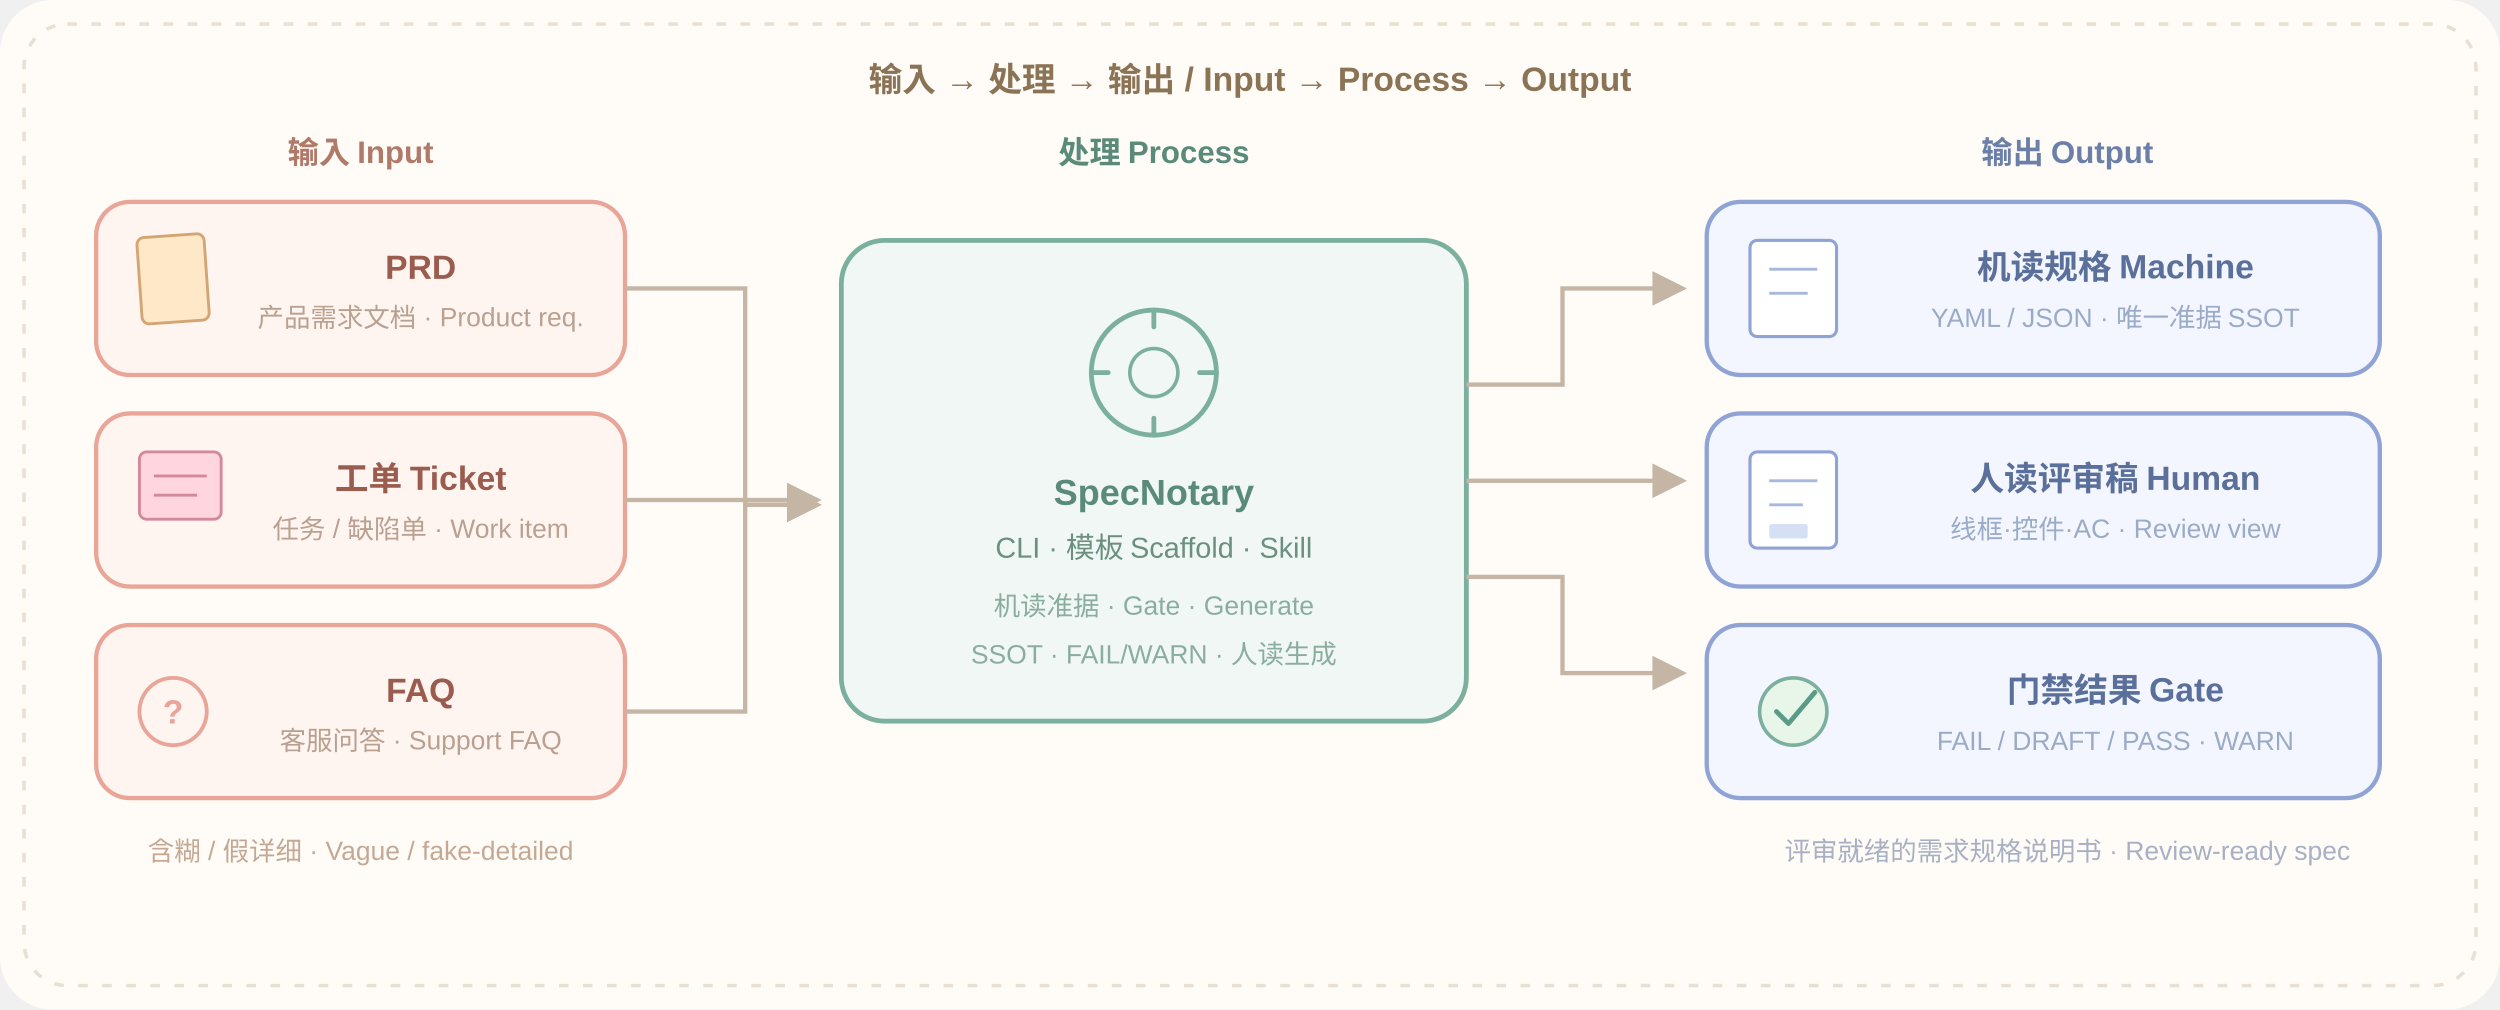
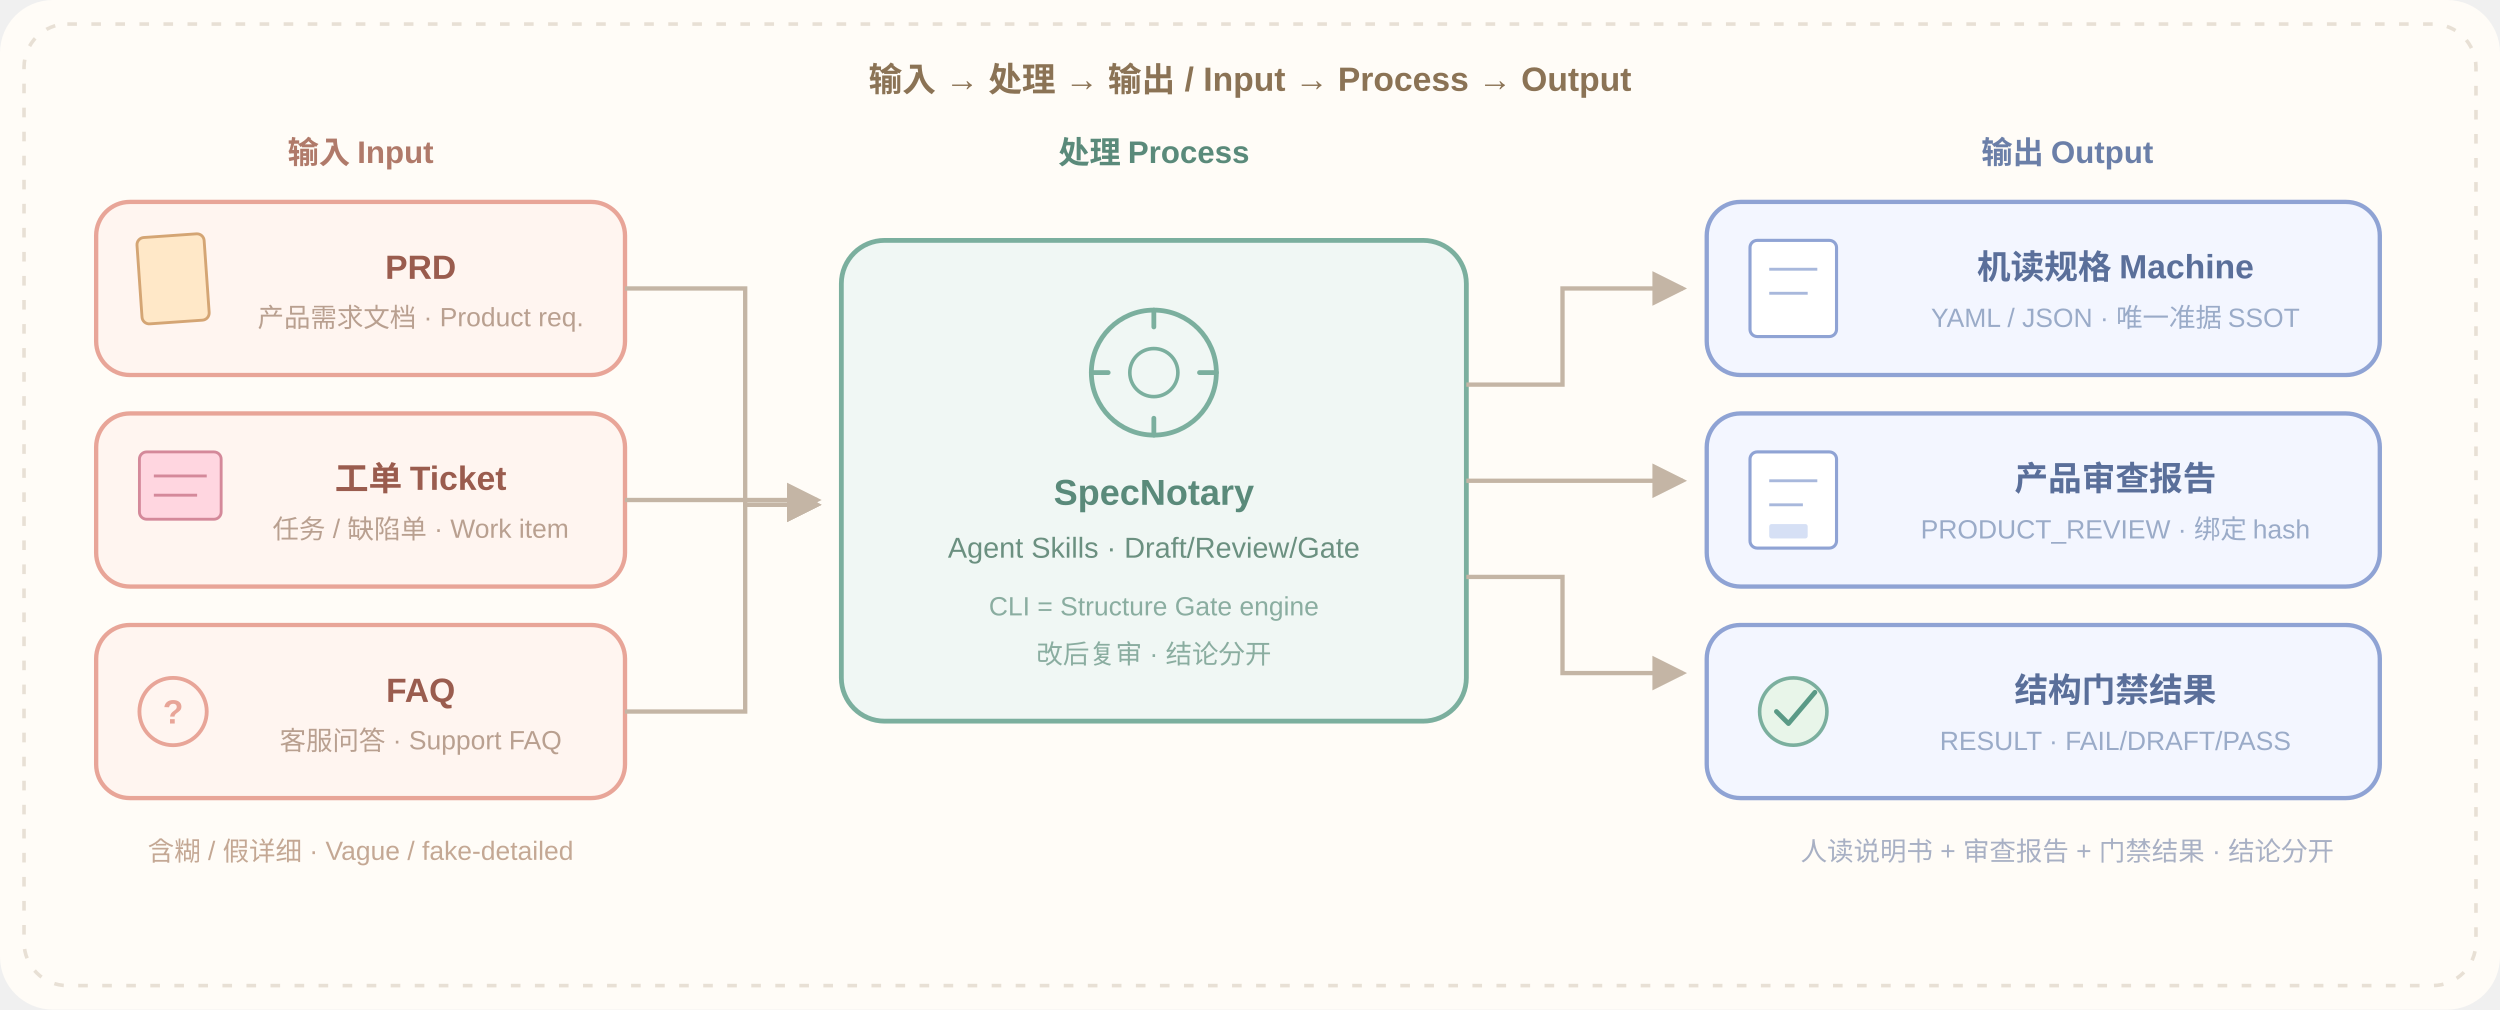
<svg xmlns="http://www.w3.org/2000/svg" viewBox="0 0 1040 420" width="1040" height="420" role="img" aria-label="Input Process Output bilingual">
  <defs>
    <style>
      .t { font-family: "Hiragino Maru Gothic ProN", "Yu Gothic", "PingFang SC", "Helvetica Neue", Arial, sans-serif; }
    </style>
    <marker id="arr" markerWidth="8" markerHeight="8" refX="7" refY="4" orient="auto">
      <path d="M0,0 L8,4 L0,8 Z" fill="#C4B5A5" />
    </marker>
  </defs>
  <rect width="1040" height="420" rx="22" fill="#FFFCF7" />
  <rect x="10" y="10" width="1020" height="400" rx="18" fill="none" stroke="#E8E0D5" stroke-width="1.5" stroke-dasharray="4 6" />
  <text x="520" y="38" text-anchor="middle" class="t" fill="#8B7355" font-size="14" font-weight="700">输入 → 处理 → 输出  /  Input → Process → Output</text>
  <text x="150" y="68" text-anchor="middle" class="t" fill="#B07A6A" font-size="13" font-weight="700">输入 Input</text>
  <rect x="40" y="84" width="220" height="72" rx="14" fill="#FFF5F0" stroke="#E8A598" stroke-width="1.8" />
  <rect x="58" y="98" width="28" height="36" rx="3" fill="#FFE8C8" stroke="#D4A574" stroke-width="1.2" transform="rotate(-4 72 116)" />
  <text x="175" y="116" text-anchor="middle" class="t" fill="#9A5C4E" font-size="14" font-weight="700">PRD</text>
  <text x="175" y="136" text-anchor="middle" class="t" fill="#B9A090" font-size="11">产品需求文档 · Product req.</text>
  <rect x="40" y="172" width="220" height="72" rx="14" fill="#FFF5F0" stroke="#E8A598" stroke-width="1.8" />
  <rect x="58" y="188" width="34" height="28" rx="3" fill="#FFD6E0" stroke="#D4899A" stroke-width="1.2" />
  <line x1="64" y1="198" x2="86" y2="198" stroke="#D4899A" stroke-width="1.2" />
  <line x1="64" y1="206" x2="82" y2="206" stroke="#D4899A" stroke-width="1.2" />
  <text x="175" y="204" text-anchor="middle" class="t" fill="#9A5C4E" font-size="14" font-weight="700">工单 Ticket</text>
  <text x="175" y="224" text-anchor="middle" class="t" fill="#B9A090" font-size="11">任务 / 缺陷单 · Work item</text>
  <rect x="40" y="260" width="220" height="72" rx="14" fill="#FFF5F0" stroke="#E8A598" stroke-width="1.8" />
  <circle cx="72" cy="296" r="14" fill="none" stroke="#E8A598" stroke-width="1.6" />
  <text x="72" y="301" text-anchor="middle" class="t" fill="#E8A598" font-size="14" font-weight="700">?</text>
  <text x="175" y="292" text-anchor="middle" class="t" fill="#9A5C4E" font-size="14" font-weight="700">FAQ</text>
  <text x="175" y="312" text-anchor="middle" class="t" fill="#B9A090" font-size="11">客服问答 · Support FAQ</text>
  <text x="150" y="358" text-anchor="middle" class="t" fill="#C4A894" font-size="11">含糊 / 假详细 · Vague / fake-detailed</text>
  <path d="M260 120 H310 V210 H340" fill="none" stroke="#C4B5A5" stroke-width="1.8" marker-end="url(#arr)" />
  <path d="M260 208 H340" fill="none" stroke="#C4B5A5" stroke-width="1.8" marker-end="url(#arr)" />
  <path d="M260 296 H310 V210 H340" fill="none" stroke="#C4B5A5" stroke-width="1.8" marker-end="url(#arr)" />
  <text x="480" y="68" text-anchor="middle" class="t" fill="#5A8A7A" font-size="13" font-weight="700">处理 Process</text>
  <rect x="350" y="100" width="260" height="200" rx="18" fill="#F0F7F4" stroke="#7BAF9E" stroke-width="2" />
  <circle cx="480" cy="155" r="26" fill="none" stroke="#7BAF9E" stroke-width="2" />
  <circle cx="480" cy="155" r="10" fill="none" stroke="#7BAF9E" stroke-width="1.5" />
  <line x1="480" y1="129" x2="480" y2="136" stroke="#7BAF9E" stroke-width="2" stroke-linecap="round" />
  <line x1="480" y1="174" x2="480" y2="181" stroke="#7BAF9E" stroke-width="2" stroke-linecap="round" />
  <line x1="454" y1="155" x2="461" y2="155" stroke="#7BAF9E" stroke-width="2" stroke-linecap="round" />
  <line x1="499" y1="155" x2="506" y2="155" stroke="#7BAF9E" stroke-width="2" stroke-linecap="round" />
  <text x="480" y="210" text-anchor="middle" class="t" fill="#5A8A7A" font-size="15" font-weight="700">SpecNotary</text>
-   <text x="480" y="232" text-anchor="middle" class="t" fill="#6B9080" font-size="12">CLI · 模板 Scaffold · Skill</text>
-   <text x="480" y="256" text-anchor="middle" class="t" fill="#8AADA0" font-size="11">机读准据 · Gate · Generate</text>
-   <text x="480" y="276" text-anchor="middle" class="t" fill="#8AADA0" font-size="11">SSOT · FAIL/WARN · 人读生成</text>
+   <text x="480" y="232" text-anchor="middle" class="t" fill="#6B9080" font-size="12">Agent Skills · Draft/Review/Gate</text>
+   <text x="480" y="256" text-anchor="middle" class="t" fill="#8AADA0" font-size="11">CLI = Structure Gate engine</text>
+   <text x="480" y="276" text-anchor="middle" class="t" fill="#8AADA0" font-size="11">改后复审 · 结论分开</text>
  <path d="M610 160 H650 V120 H700" fill="none" stroke="#C4B5A5" stroke-width="1.8" marker-end="url(#arr)" />
  <path d="M610 200 H700" fill="none" stroke="#C4B5A5" stroke-width="1.8" marker-end="url(#arr)" />
  <path d="M610 240 H650 V280 H700" fill="none" stroke="#C4B5A5" stroke-width="1.8" marker-end="url(#arr)" />
  <text x="860" y="68" text-anchor="middle" class="t" fill="#6B7FA8" font-size="13" font-weight="700">输出 Output</text>
  <rect x="710" y="84" width="280" height="72" rx="14" fill="#F3F6FF" stroke="#8FA3D4" stroke-width="1.8" />
  <rect x="728" y="100" width="36" height="40" rx="3" fill="#FFFFFF" stroke="#8FA3D4" stroke-width="1.3" />
  <line x1="736" y1="112" x2="756" y2="112" stroke="#A8B8DC" stroke-width="1.2" />
  <line x1="736" y1="122" x2="752" y2="122" stroke="#A8B8DC" stroke-width="1.2" />
  <text x="880" y="116" text-anchor="middle" class="t" fill="#5A6F9A" font-size="14" font-weight="700">机读规格 Machine</text>
  <text x="880" y="136" text-anchor="middle" class="t" fill="#9AABC8" font-size="11">YAML / JSON · 唯一准据 SSOT</text>
  <rect x="710" y="172" width="280" height="72" rx="14" fill="#F3F6FF" stroke="#8FA3D4" stroke-width="1.8" />
  <rect x="728" y="188" width="36" height="40" rx="3" fill="#FFFFFF" stroke="#8FA3D4" stroke-width="1.3" />
  <line x1="736" y1="200" x2="756" y2="200" stroke="#A8B8DC" stroke-width="1.2" />
  <line x1="736" y1="210" x2="750" y2="210" stroke="#A8B8DC" stroke-width="1.2" />
  <rect x="736" y="218" width="16" height="6" rx="1" fill="#D6E0F5" />
-   <text x="880" y="204" text-anchor="middle" class="t" fill="#5A6F9A" font-size="14" font-weight="700">人读评审稿 Human</text>
-   <text x="880" y="224" text-anchor="middle" class="t" fill="#9AABC8" font-size="11">线框·控件·AC · Review view</text>
+   <text x="880" y="204" text-anchor="middle" class="t" fill="#5A6F9A" font-size="14" font-weight="700">产品审查报告</text>
+   <text x="880" y="224" text-anchor="middle" class="t" fill="#9AABC8" font-size="11">PRODUCT_REVIEW · 绑定 hash</text>
  <rect x="710" y="260" width="280" height="72" rx="14" fill="#F3F6FF" stroke="#8FA3D4" stroke-width="1.8" />
  <circle cx="746" cy="296" r="14" fill="#E8F5E9" stroke="#7BAF9E" stroke-width="1.5" />
  <path d="M739 296 L744 301 L755 288" fill="none" stroke="#5A9A86" stroke-width="2" stroke-linecap="round" stroke-linejoin="round" />
-   <text x="880" y="292" text-anchor="middle" class="t" fill="#5A6F9A" font-size="14" font-weight="700">门禁结果 Gate</text>
-   <text x="880" y="312" text-anchor="middle" class="t" fill="#9AABC8" font-size="11">FAIL / DRAFT / PASS · WARN</text>
-   <text x="860" y="358" text-anchor="middle" class="t" fill="#A8B0C4" font-size="11">评审就绪的需求规格说明书 · Review-ready spec</text>
+   <text x="880" y="292" text-anchor="middle" class="t" fill="#5A6F9A" font-size="14" font-weight="700">结构门禁结果</text>
+   <text x="880" y="312" text-anchor="middle" class="t" fill="#9AABC8" font-size="11">RESULT · FAIL/DRAFT/PASS</text>
+   <text x="860" y="358" text-anchor="middle" class="t" fill="#A8B0C4" font-size="11">人读说明书 + 审查报告 + 门禁结果 · 结论分开</text>
</svg>
